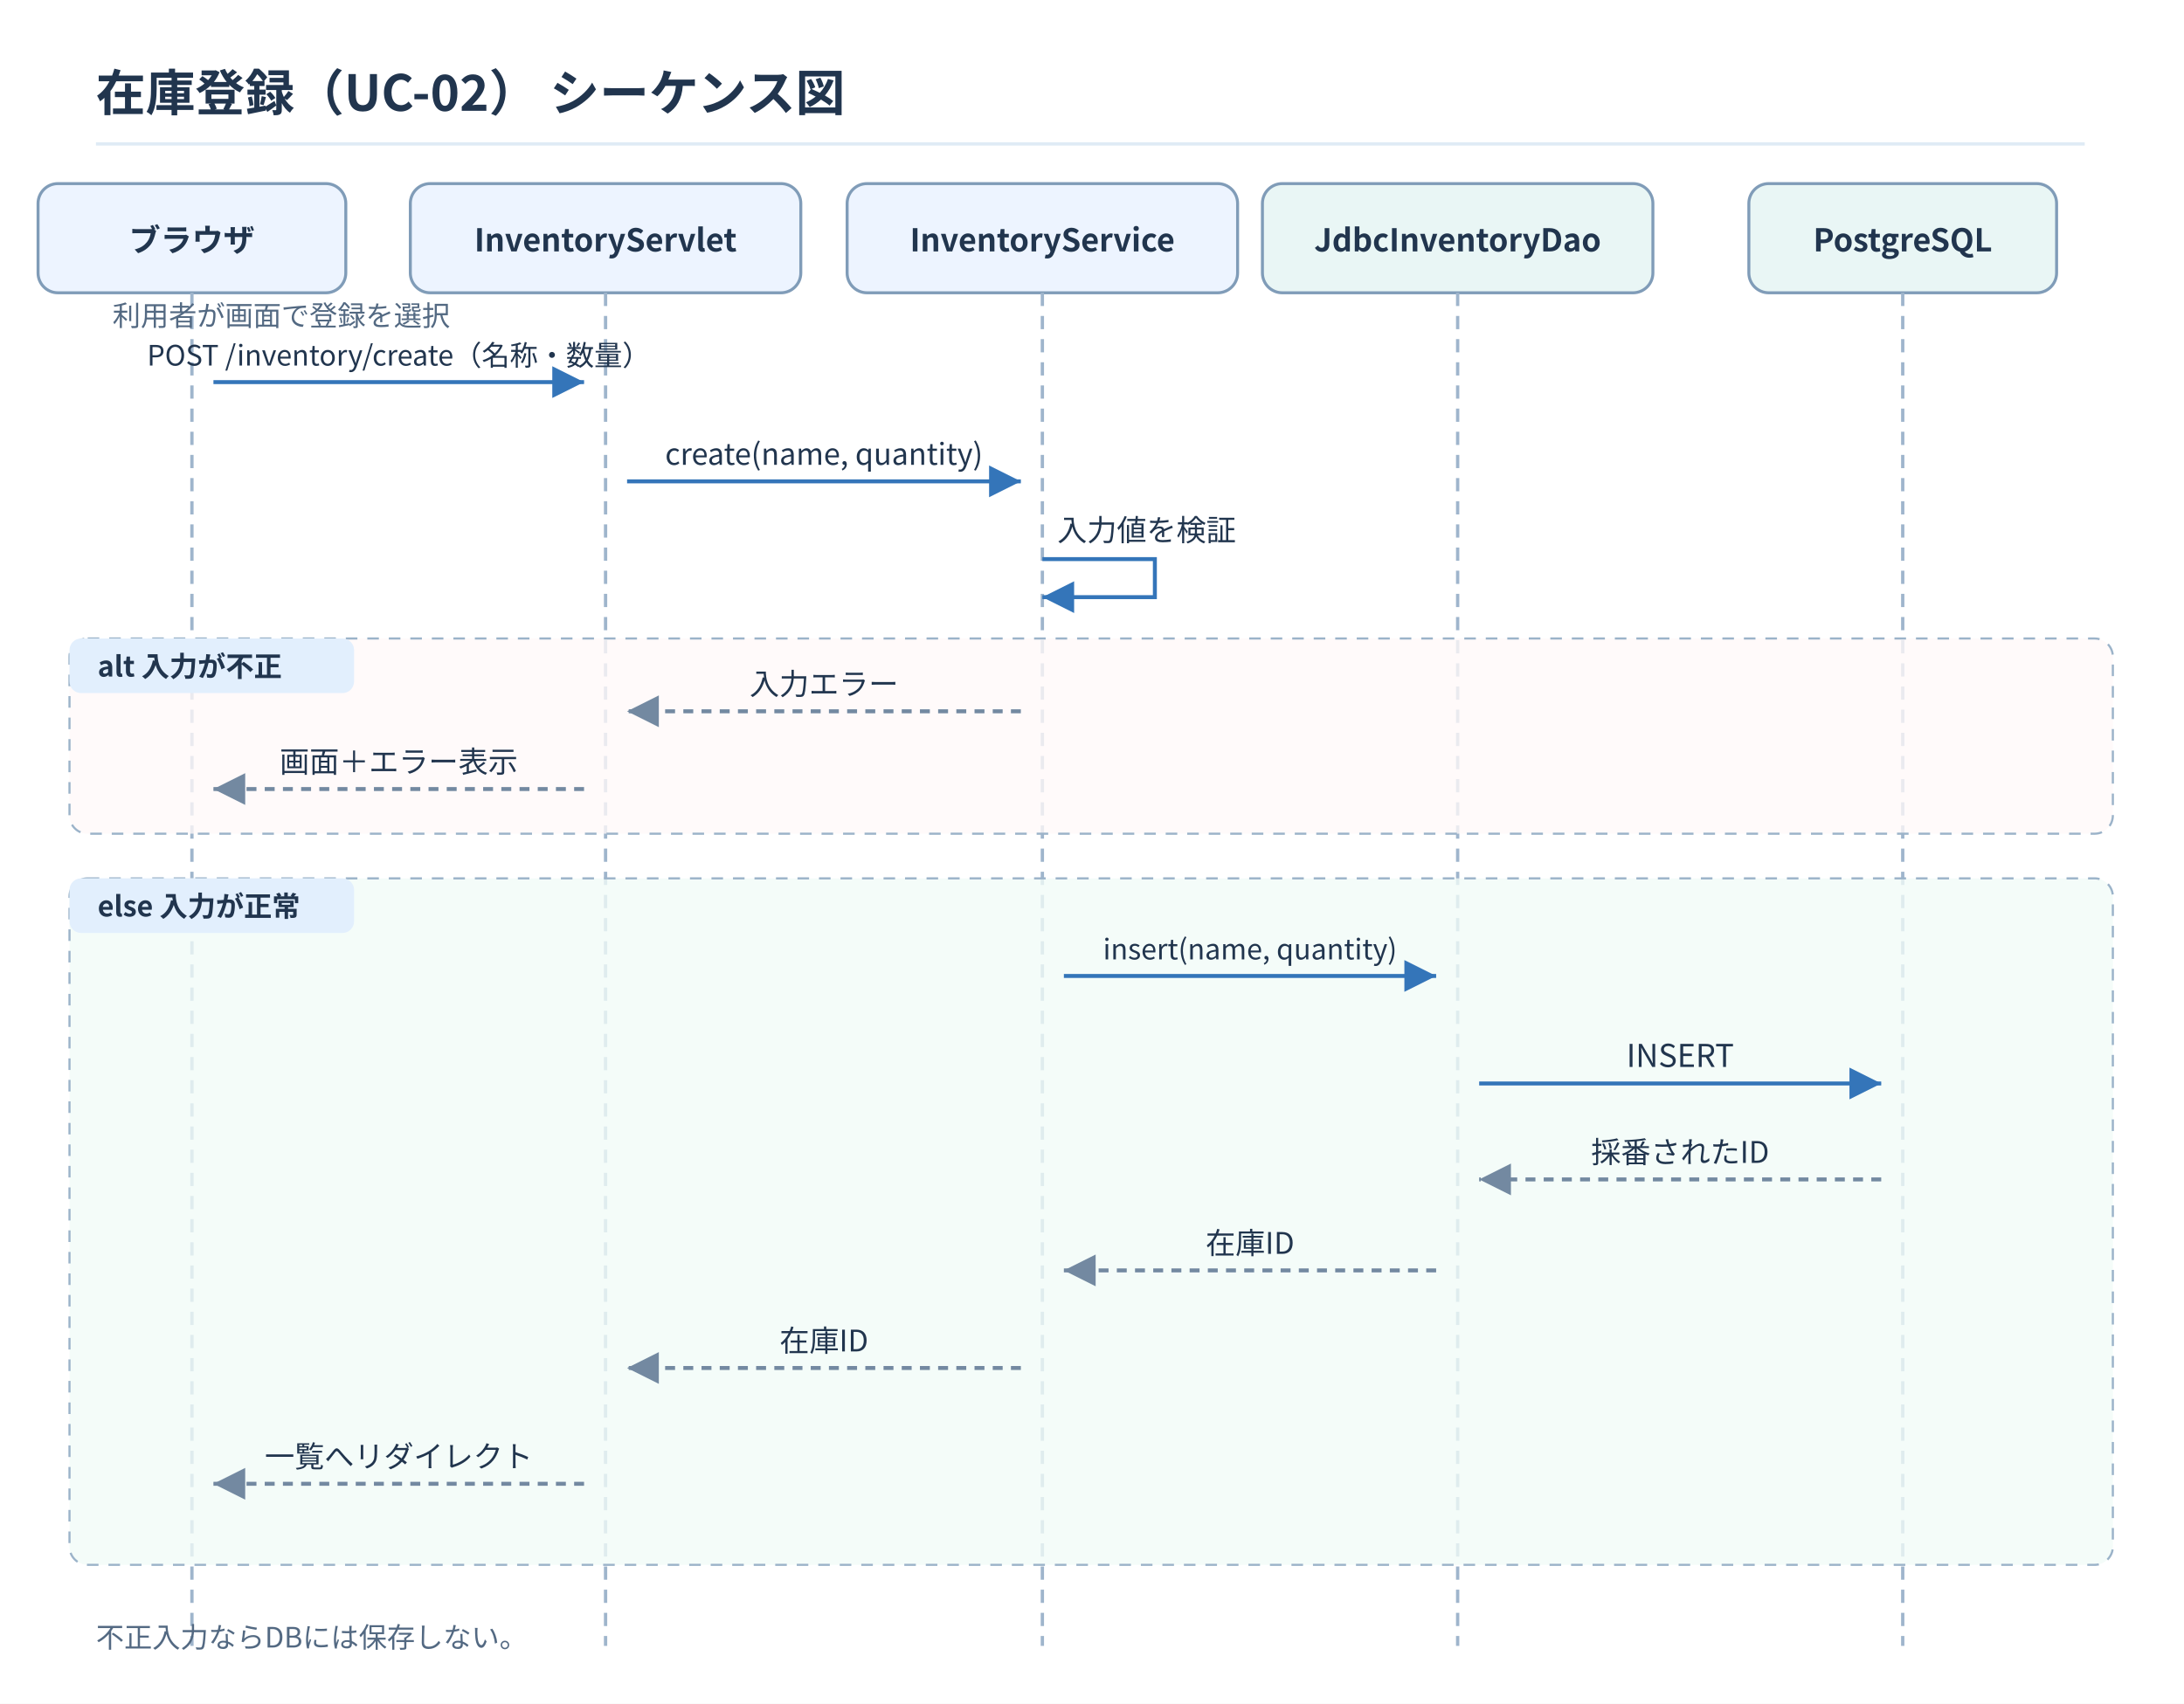
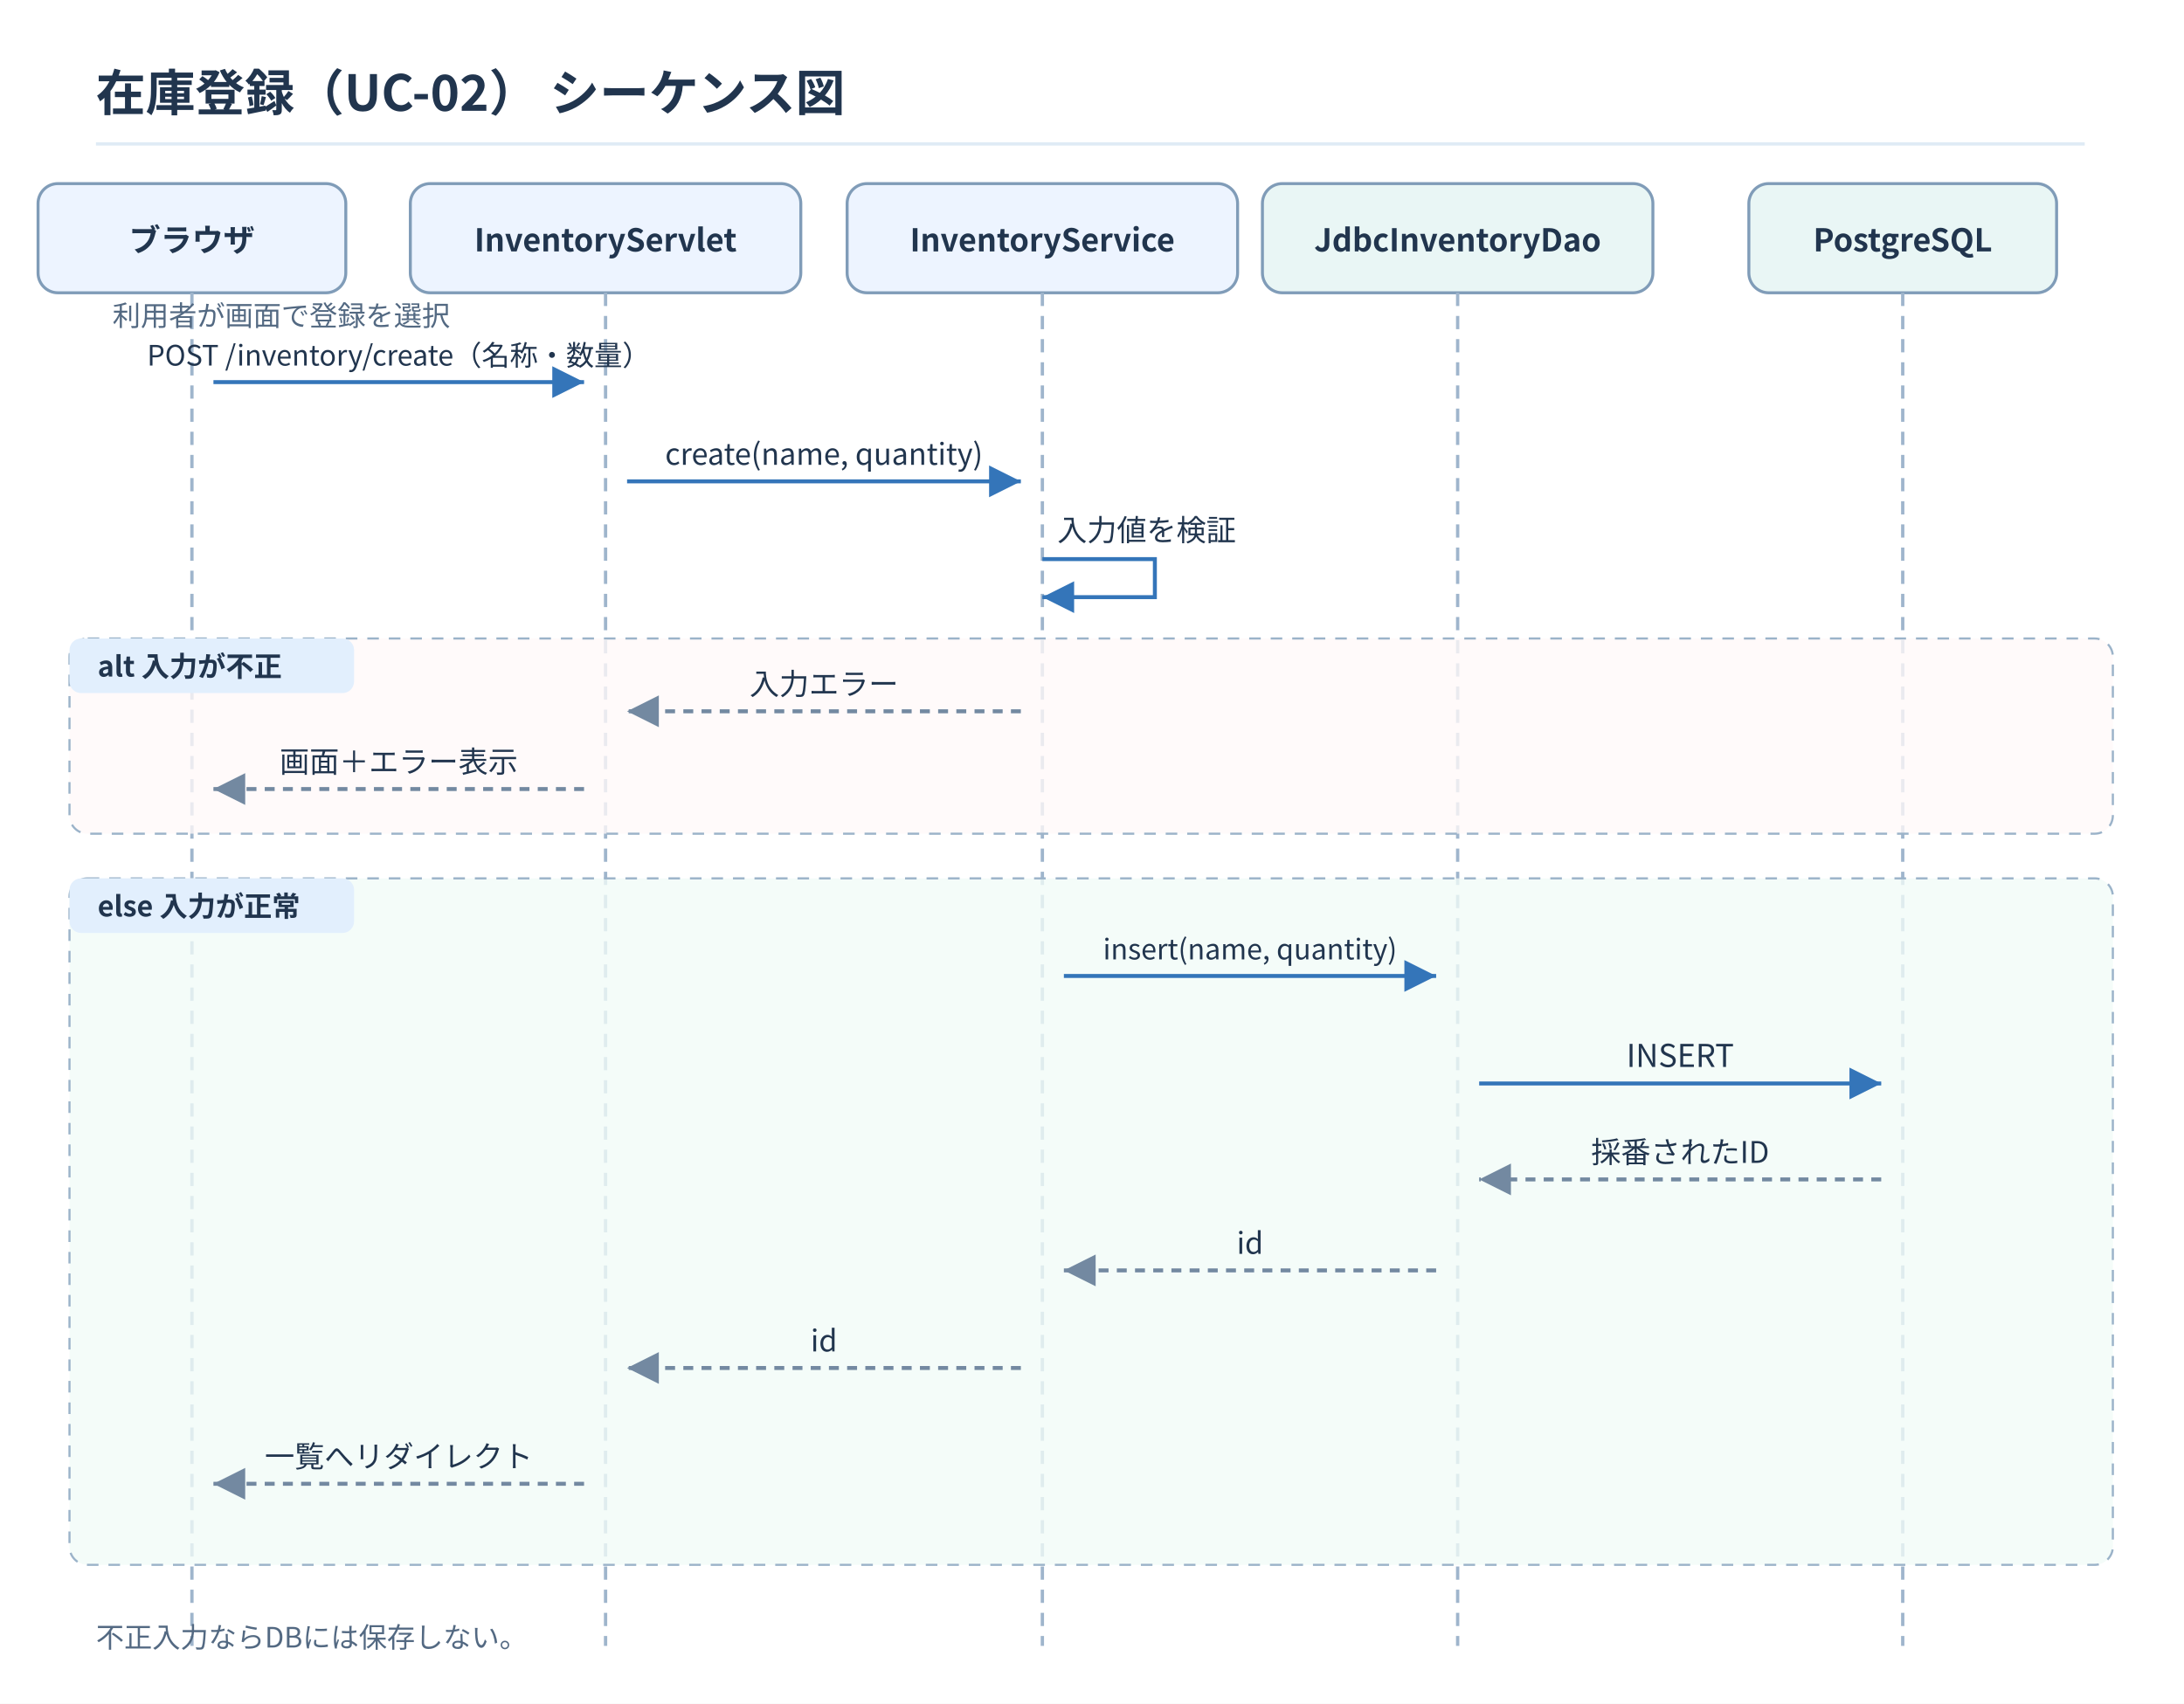
<svg xmlns="http://www.w3.org/2000/svg" baseProfile="full" height="1030px" version="1.1" viewBox="0 0 1320 1030" width="1320px">
  <defs>
    <marker id="arrseq" markerHeight="8" markerWidth="9" orient="auto" refX="8" refY="4">
      <path d="M0,0 L8,4 L0,8 Z" fill="#3475b9" />
    </marker>
    <marker id="arrreturn" markerHeight="8" markerWidth="9" orient="auto" refX="8" refY="4">
      <path d="M0,0 L8,4 L0,8 Z" fill="#7389a1" />
    </marker>
  </defs>
  <rect fill="white" height="1030" width="1320" x="0" y="0" />
  <text fill="#21354e" font-family="Noto Sans CJK JP, Yu Gothic, Meiryo, sans-serif" font-size="30" font-weight="700" x="58" y="67">在庫登録（UC-02）  シーケンス図</text>
  <line stroke="#dfebf5" stroke-width="2" x1="58" x2="1260" y1="87" y2="87" />
  <rect fill="#edf4ff" height="66" rx="12" stroke="#809cb8" stroke-width="1.8" width="186" x="23.0" y="111" />
  <text fill="#21354e" font-family="Noto Sans CJK JP, Yu Gothic, Meiryo, sans-serif" font-size="19" font-weight="700" text-anchor="middle" x="116" y="152">ブラウザ</text>
  <line stroke="#9fb5cc" stroke-dasharray="8,6" stroke-width="2" x1="116" x2="116" y1="177" y2="995" />
  <rect fill="#edf4ff" height="66" rx="12" stroke="#809cb8" stroke-width="1.8" width="236" x="248.0" y="111" />
  <text fill="#21354e" font-family="Noto Sans CJK JP, Yu Gothic, Meiryo, sans-serif" font-size="19" font-weight="700" text-anchor="middle" x="366" y="152">InventoryServlet</text>
  <line stroke="#9fb5cc" stroke-dasharray="8,6" stroke-width="2" x1="366" x2="366" y1="177" y2="995" />
  <rect fill="#edf4ff" height="66" rx="12" stroke="#809cb8" stroke-width="1.8" width="236" x="512.0" y="111" />
  <text fill="#21354e" font-family="Noto Sans CJK JP, Yu Gothic, Meiryo, sans-serif" font-size="19" font-weight="700" text-anchor="middle" x="630" y="152">InventoryService</text>
  <line stroke="#9fb5cc" stroke-dasharray="8,6" stroke-width="2" x1="630" x2="630" y1="177" y2="995" />
  <rect fill="#e9f6f5" height="66" rx="12" stroke="#809cb8" stroke-width="1.8" width="236" x="763.0" y="111" />
  <text fill="#21354e" font-family="Noto Sans CJK JP, Yu Gothic, Meiryo, sans-serif" font-size="19" font-weight="700" text-anchor="middle" x="881" y="152">JdbcInventoryDao</text>
  <line stroke="#9fb5cc" stroke-dasharray="8,6" stroke-width="2" x1="881" x2="881" y1="177" y2="995" />
  <rect fill="#e9f6f5" height="66" rx="12" stroke="#809cb8" stroke-width="1.8" width="186" x="1057.0" y="111" />
  <text fill="#21354e" font-family="Noto Sans CJK JP, Yu Gothic, Meiryo, sans-serif" font-size="19" font-weight="700" text-anchor="middle" x="1150" y="152">PostgreSQL</text>
  <line stroke="#9fb5cc" stroke-dasharray="8,6" stroke-width="2" x1="1150" x2="1150" y1="177" y2="995" />
  <text fill="#536982" font-family="Noto Sans CJK JP, Yu Gothic, Meiryo, sans-serif" font-size="17" x="68" y="197">利用者が画面で登録を選択</text>
  <line marker-end="url(#arrseq)" stroke="#3475b9" stroke-dasharray="none" stroke-width="2.4" x1="129" x2="353" y1="231" y2="231" />
  <text fill="#21354e" font-family="Noto Sans CJK JP, Yu Gothic, Meiryo, sans-serif" font-size="17" text-anchor="middle" x="241.0" y="221">POST /inventory/create（名称・数量）</text>
  <line marker-end="url(#arrseq)" stroke="#3475b9" stroke-dasharray="none" stroke-width="2.4" x1="379" x2="617" y1="291" y2="291" />
  <text fill="#21354e" font-family="Noto Sans CJK JP, Yu Gothic, Meiryo, sans-serif" font-size="18" text-anchor="middle" x="498.0" y="281">create(name, quantity)</text>
  <polyline fill="none" marker-end="url(#arrseq)" points="630,338 698,338 698,361 630,361" stroke="#3475b9" stroke-width="2.4" />
  <text fill="#21354e" font-family="Noto Sans CJK JP, Yu Gothic, Meiryo, sans-serif" font-size="18" x="639" y="327">入力値を検証</text>
  <rect fill="#fff8f8" fill-opacity="0.78" height="118" rx="11" stroke="#9bb3c9" stroke-dasharray="7 6" stroke-width="1.3" width="1235" x="42" y="386" />
  <rect fill="#e2effd" height="33" rx="7" width="172" x="42" y="386" />
  <text fill="#21354e" font-family="Noto Sans CJK JP, Yu Gothic, Meiryo, sans-serif" font-size="17" font-weight="700" x="59" y="409">alt 入力が不正</text>
  <line marker-end="url(#arrreturn)" stroke="#7389a1" stroke-dasharray="6 5" stroke-width="2.4" x1="617" x2="379" y1="430" y2="430" />
  <text fill="#21354e" font-family="Noto Sans CJK JP, Yu Gothic, Meiryo, sans-serif" font-size="18" text-anchor="middle" x="498.0" y="420">入力エラー</text>
  <line marker-end="url(#arrreturn)" stroke="#7389a1" stroke-dasharray="6 5" stroke-width="2.4" x1="353" x2="129" y1="477" y2="477" />
  <text fill="#21354e" font-family="Noto Sans CJK JP, Yu Gothic, Meiryo, sans-serif" font-size="18" text-anchor="middle" x="241.0" y="467">画面＋エラー表示</text>
  <rect fill="#f1fbf7" fill-opacity="0.78" height="415" rx="11" stroke="#9bb3c9" stroke-dasharray="7 6" stroke-width="1.3" width="1235" x="42" y="531" />
  <rect fill="#e2effd" height="33" rx="7" width="172" x="42" y="531" />
  <text fill="#21354e" font-family="Noto Sans CJK JP, Yu Gothic, Meiryo, sans-serif" font-size="17" font-weight="700" x="59" y="554">else 入力が正常</text>
  <line marker-end="url(#arrseq)" stroke="#3475b9" stroke-dasharray="none" stroke-width="2.4" x1="643" x2="868" y1="590" y2="590" />
  <text fill="#21354e" font-family="Noto Sans CJK JP, Yu Gothic, Meiryo, sans-serif" font-size="17" text-anchor="middle" x="755.5" y="580">insert(name, quantity)</text>
  <line marker-end="url(#arrseq)" stroke="#3475b9" stroke-dasharray="none" stroke-width="2.4" x1="894" x2="1137" y1="655" y2="655" />
  <text fill="#21354e" font-family="Noto Sans CJK JP, Yu Gothic, Meiryo, sans-serif" font-size="19" text-anchor="middle" x="1015.5" y="645">INSERT</text>
  <line marker-end="url(#arrreturn)" stroke="#7389a1" stroke-dasharray="6 5" stroke-width="2.4" x1="1137" x2="894" y1="713" y2="713" />
  <text fill="#21354e" font-family="Noto Sans CJK JP, Yu Gothic, Meiryo, sans-serif" font-size="18" text-anchor="middle" x="1015.5" y="703">採番されたID</text>
  <line marker-end="url(#arrreturn)" stroke="#7389a1" stroke-dasharray="6 5" stroke-width="2.4" x1="868" x2="643" y1="768" y2="768" />
-   <text fill="#21354e" font-family="Noto Sans CJK JP, Yu Gothic, Meiryo, sans-serif" font-size="18" text-anchor="middle" x="755.5" y="758">在庫ID</text>
+   <text fill="#21354e" font-family="Noto Sans CJK JP, Yu Gothic, Meiryo, sans-serif" font-size="18" text-anchor="middle" x="755.5" y="758">id</text>
  <line marker-end="url(#arrreturn)" stroke="#7389a1" stroke-dasharray="6 5" stroke-width="2.4" x1="617" x2="379" y1="827" y2="827" />
-   <text fill="#21354e" font-family="Noto Sans CJK JP, Yu Gothic, Meiryo, sans-serif" font-size="18" text-anchor="middle" x="498.0" y="817">在庫ID</text>
+   <text fill="#21354e" font-family="Noto Sans CJK JP, Yu Gothic, Meiryo, sans-serif" font-size="18" text-anchor="middle" x="498.0" y="817">id</text>
  <line marker-end="url(#arrreturn)" stroke="#7389a1" stroke-dasharray="6 5" stroke-width="2.4" x1="353" x2="129" y1="897" y2="897" />
  <text fill="#21354e" font-family="Noto Sans CJK JP, Yu Gothic, Meiryo, sans-serif" font-size="18" text-anchor="middle" x="241.0" y="887">一覧へリダイレクト</text>
  <text fill="#536982" font-family="Noto Sans CJK JP, Yu Gothic, Meiryo, sans-serif" font-size="17" x="58" y="996">不正入力ならDBには保存しない。</text>
</svg>
